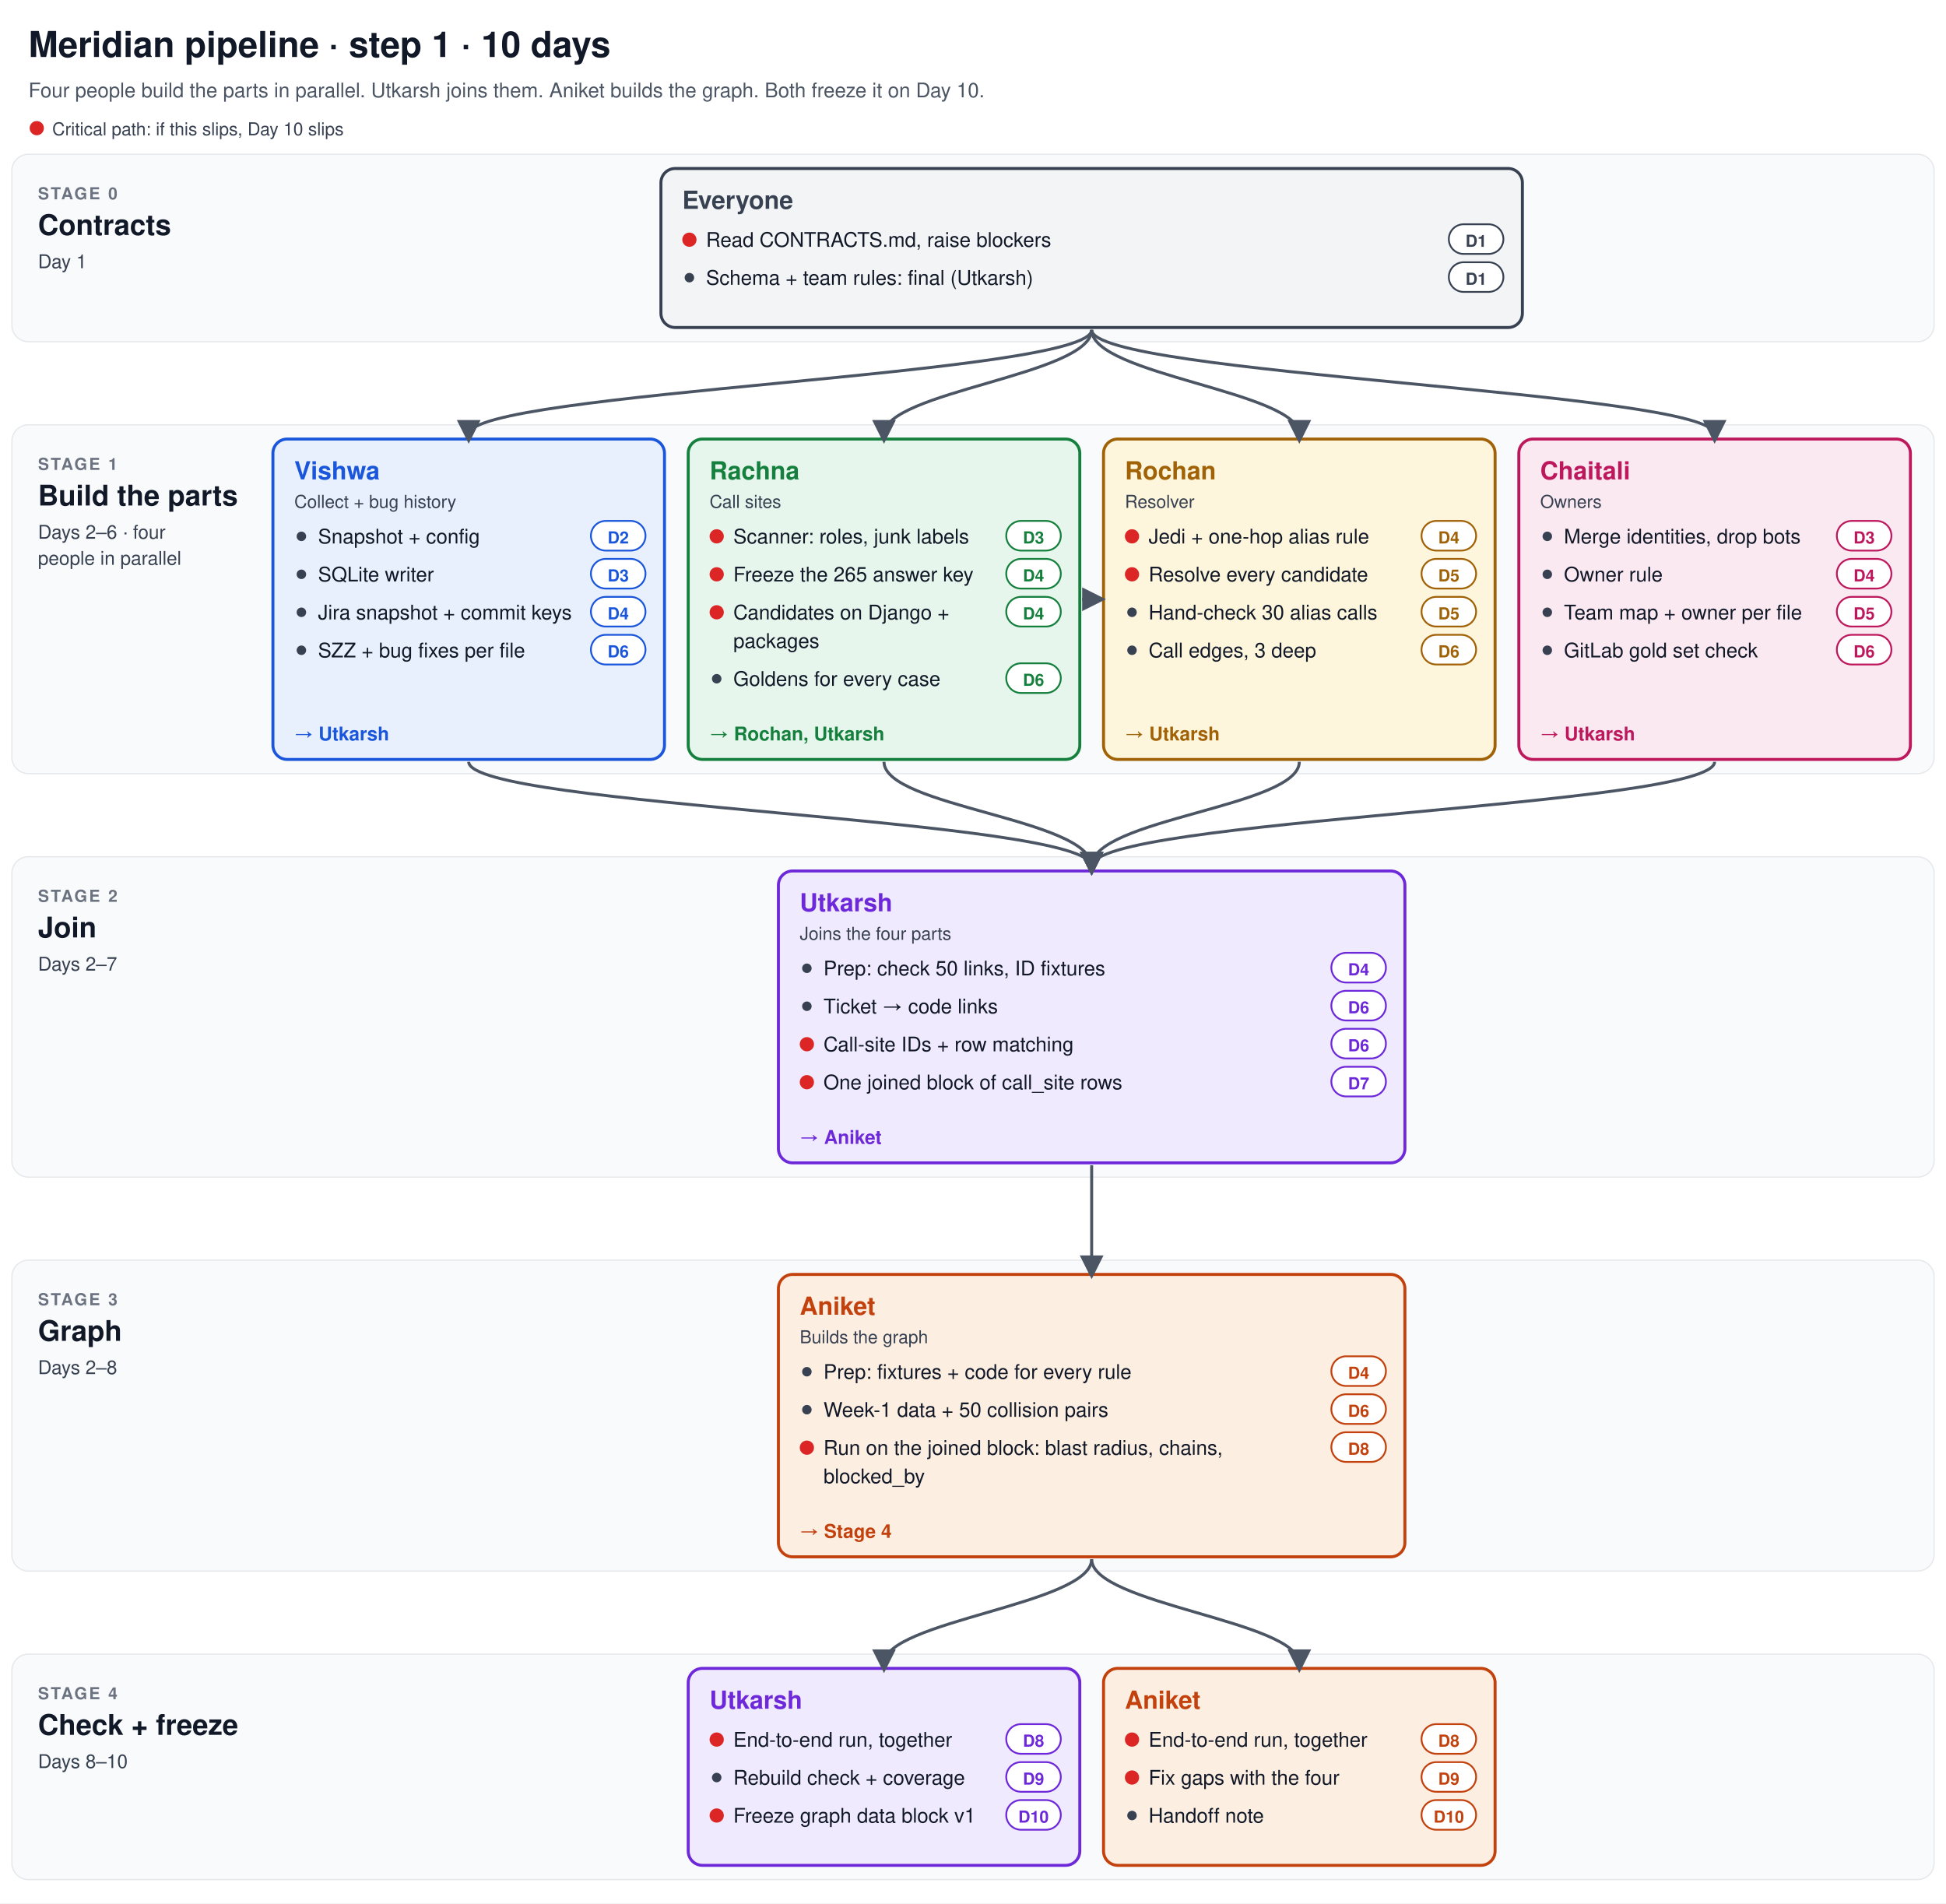
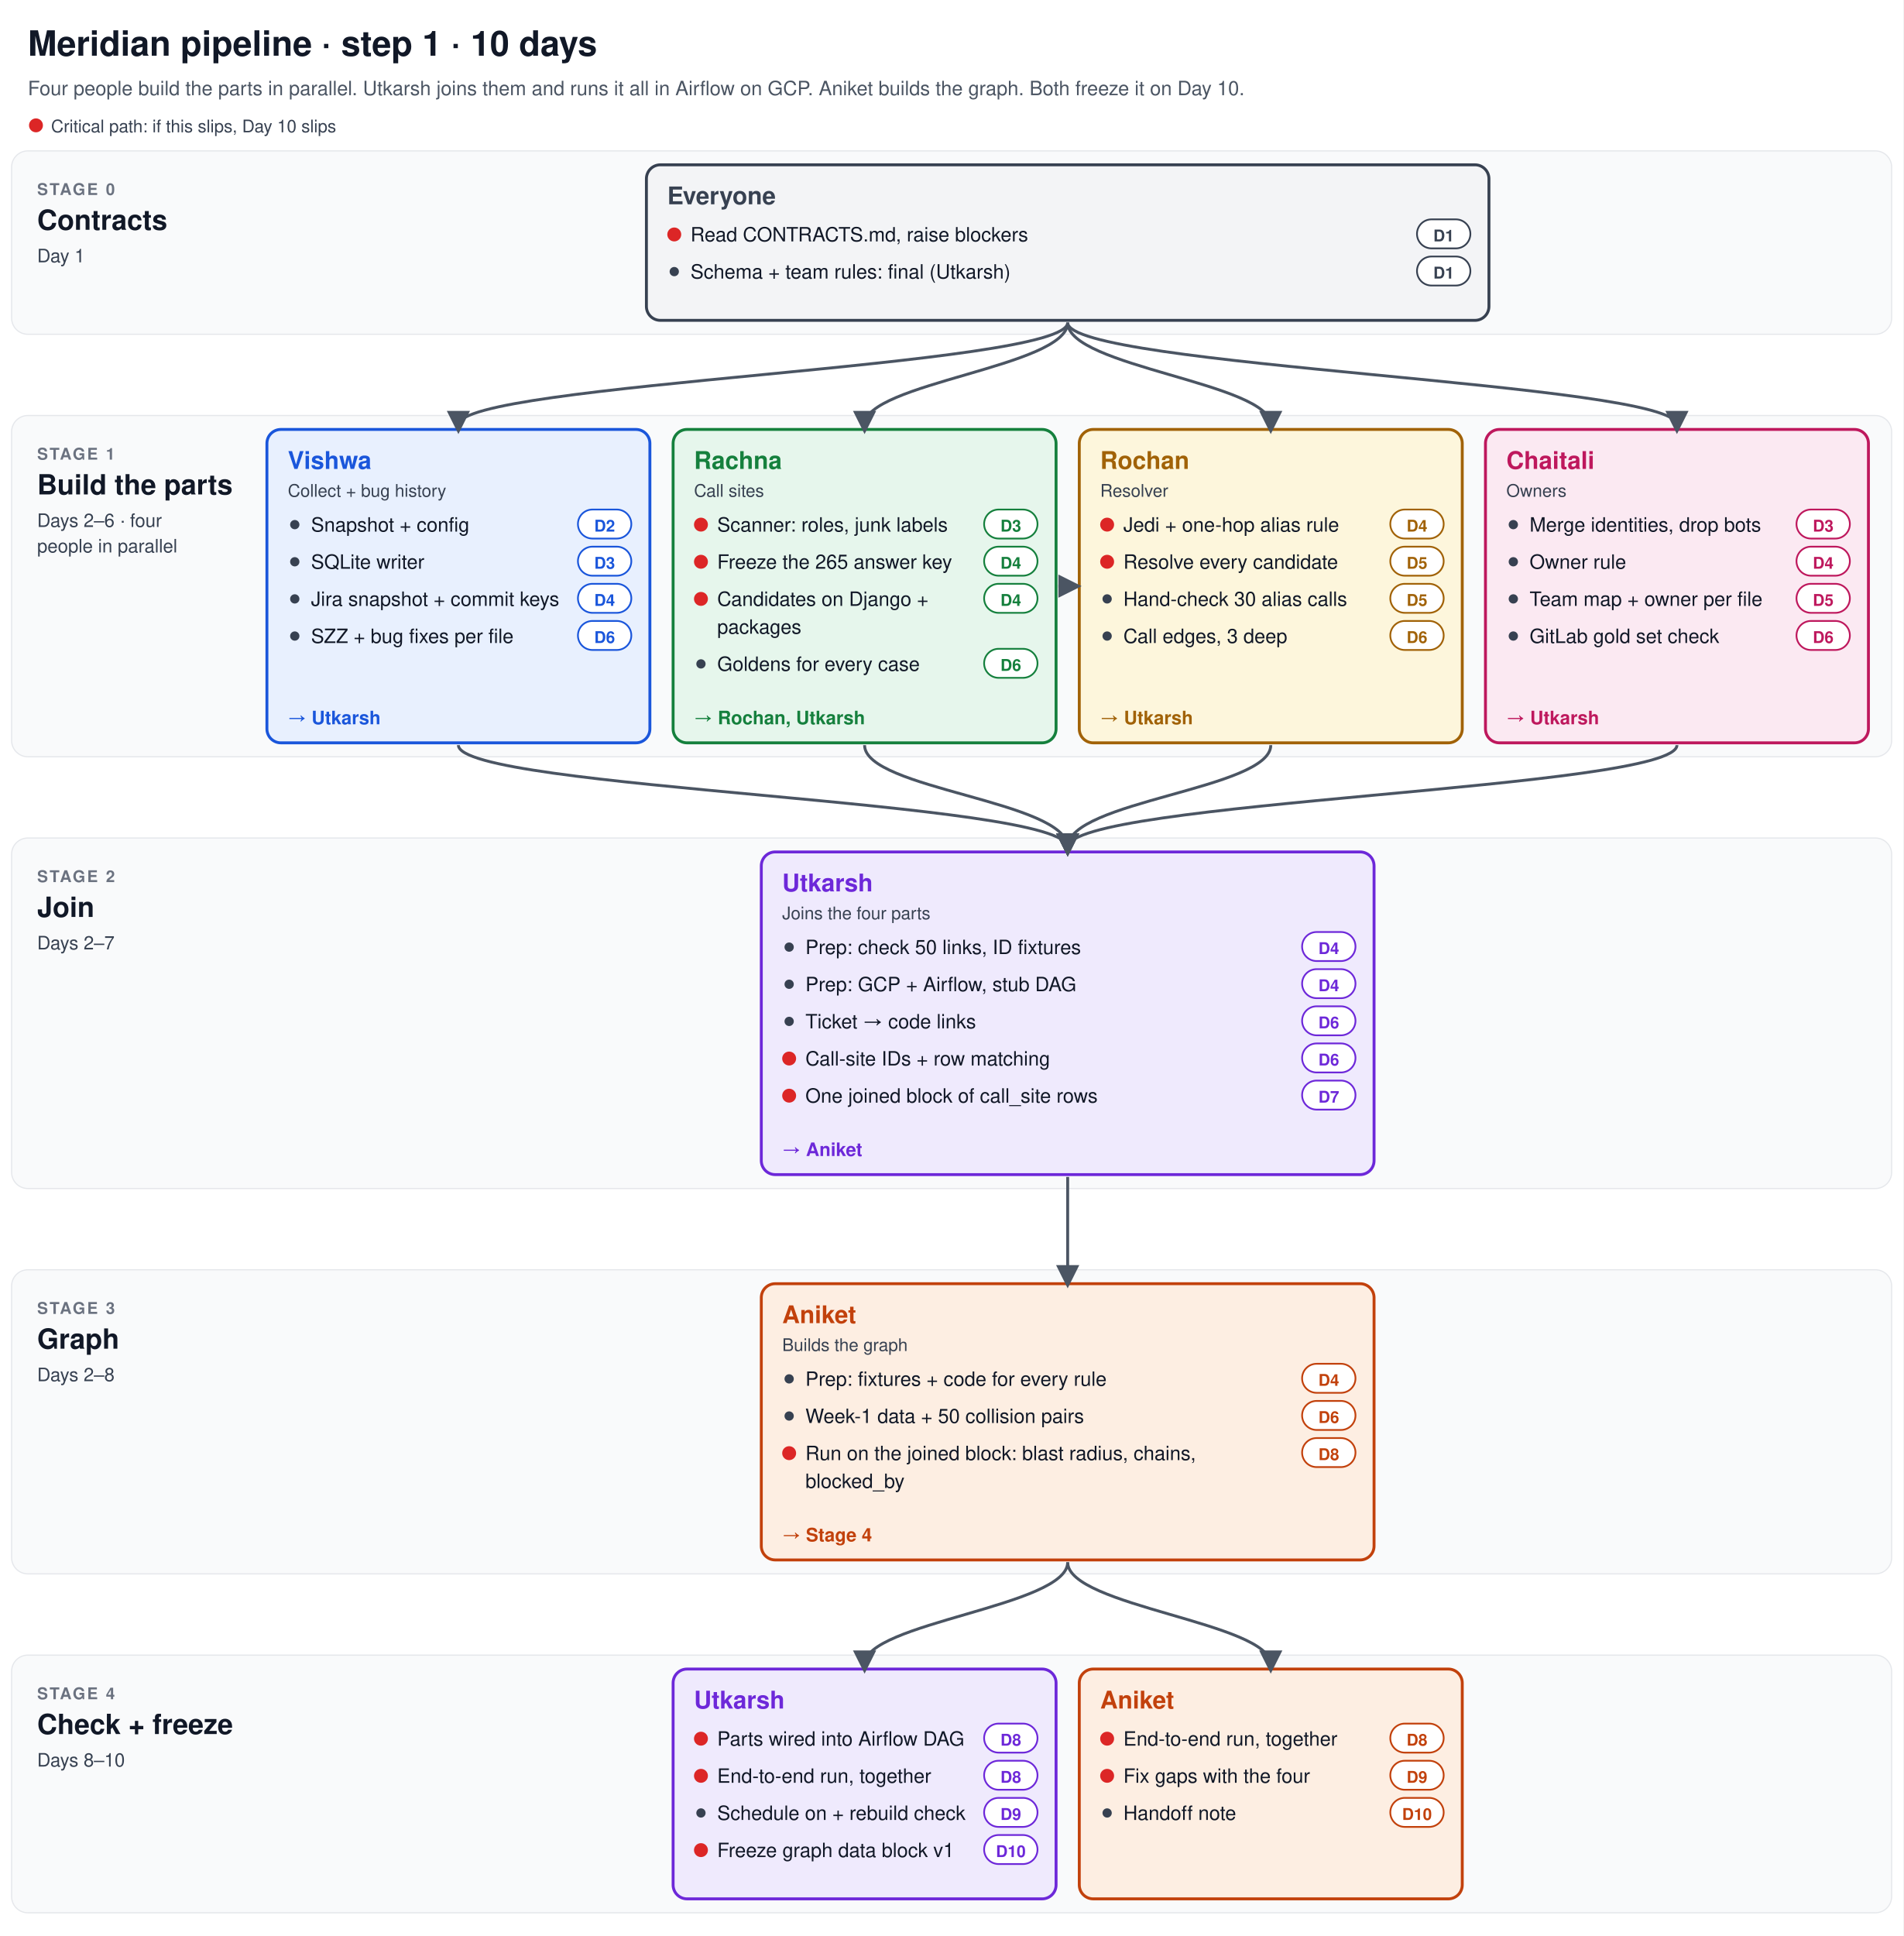
- <svg xmlns="http://www.w3.org/2000/svg" width="1640" height="1604" viewBox="0 0 1640 1604" font-family="-apple-system, 'Segoe UI', Helvetica, Arial, sans-serif">
-   <rect width="1640" height="1604" fill="#fff" />
+ <svg xmlns="http://www.w3.org/2000/svg" width="1640" height="1668" viewBox="0 0 1640 1668" font-family="-apple-system, 'Segoe UI', Helvetica, Arial, sans-serif">
+   <rect width="1640" height="1668" fill="#fff" />
  <defs>
    <marker id="a" viewBox="0 0 10 10" refX="6" refY="5" markerWidth="8" markerHeight="8" orient="auto">
      <path d="M0,0 L10,5 L0,10 z" fill="#4b5563" />
    </marker>
  </defs>
  <text x="24" y="48" font-size="30" font-weight="700" fill="#111827">Meridian pipeline · step 1 · 10 days</text>
-   <text x="24" y="82" font-size="17" fill="#4b5563">Four people build the parts in parallel. Utkarsh joins them. Aniket builds the graph. Both freeze it on Day 10.</text>
+   <text x="24" y="82" font-size="17" fill="#4b5563">Four people build the parts in parallel. Utkarsh joins them and runs it all in Airflow on GCP. Aniket builds the graph. Both freeze it on Day 10.</text>
  <circle cx="31" cy="108" r="6" fill="#dc2626" />
  <text x="44" y="114" font-size="15" fill="#374151">Critical path: if this slips, Day 10 slips</text>
  <rect x="10" y="130" width="1620" height="158" rx="14" fill="#f9fafb" stroke="#e5e7eb" />
  <text x="32" y="168" font-size="14" font-weight="700" fill="#6b7280" letter-spacing="1.5">STAGE 0</text>
  <text x="32" y="198" font-size="24" font-weight="700" fill="#111827">Contracts</text>
  <text x="32" y="226" font-size="16" fill="#374151">Day 1</text>
  <rect x="557.0" y="142" width="726" height="134" rx="12" fill="#f3f4f6" stroke="#374151" stroke-width="2.5" />
  <text x="575.0" y="176" font-size="21" font-weight="700" fill="#374151">Everyone</text>
  <circle cx="581.0" cy="202" r="6" fill="#dc2626" />
  <text x="595.0" y="208" font-size="17" fill="#111827">Read CONTRACTS.md, raise blockers</text>
  <rect x="1221.0" y="189" width="46" height="25" rx="12.5" fill="#fff" stroke="#374151" stroke-width="1.5" />
  <text x="1244.0" y="208" font-size="14" font-weight="700" text-anchor="middle" fill="#374151">D1</text>
  <circle cx="581.0" cy="234" r="4" fill="#374151" />
  <text x="595.0" y="240" font-size="17" fill="#111827">Schema + team rules: final (Utkarsh)</text>
  <rect x="1221.0" y="221" width="46" height="25" rx="12.5" fill="#fff" stroke="#374151" stroke-width="1.5" />
  <text x="1244.0" y="240" font-size="14" font-weight="700" text-anchor="middle" fill="#374151">D1</text>
  <rect x="10" y="358" width="1620" height="294" rx="14" fill="#f9fafb" stroke="#e5e7eb" />
  <text x="32" y="396" font-size="14" font-weight="700" fill="#6b7280" letter-spacing="1.5">STAGE 1</text>
  <text x="32" y="426" font-size="24" font-weight="700" fill="#111827">Build the parts</text>
  <text x="32" y="454" font-size="16" fill="#374151">Days 2–6 · four</text>
  <text x="32" y="476" font-size="16" fill="#374151">people in parallel</text>
  <rect x="230.0" y="370" width="330" height="270" rx="12" fill="#e8f0fe" stroke="#1a56db" stroke-width="2.5" />
  <text x="248.0" y="404" font-size="21" font-weight="700" fill="#1a56db">Vishwa</text>
  <text x="248.0" y="428" font-size="15" fill="#374151">Collect + bug history</text>
  <circle cx="254.0" cy="452" r="4" fill="#374151" />
  <text x="268.0" y="458" font-size="17" fill="#111827">Snapshot + config</text>
  <rect x="498.0" y="439" width="46" height="25" rx="12.5" fill="#fff" stroke="#1a56db" stroke-width="1.5" />
  <text x="521.0" y="458" font-size="14" font-weight="700" text-anchor="middle" fill="#1a56db">D2</text>
  <circle cx="254.0" cy="484" r="4" fill="#374151" />
  <text x="268.0" y="490" font-size="17" fill="#111827">SQLite writer</text>
  <rect x="498.0" y="471" width="46" height="25" rx="12.5" fill="#fff" stroke="#1a56db" stroke-width="1.5" />
  <text x="521.0" y="490" font-size="14" font-weight="700" text-anchor="middle" fill="#1a56db">D3</text>
  <circle cx="254.0" cy="516" r="4" fill="#374151" />
  <text x="268.0" y="522" font-size="17" fill="#111827">Jira snapshot + commit keys</text>
  <rect x="498.0" y="503" width="46" height="25" rx="12.5" fill="#fff" stroke="#1a56db" stroke-width="1.5" />
  <text x="521.0" y="522" font-size="14" font-weight="700" text-anchor="middle" fill="#1a56db">D4</text>
  <circle cx="254.0" cy="548" r="4" fill="#374151" />
  <text x="268.0" y="554" font-size="17" fill="#111827">SZZ + bug fixes per file</text>
  <rect x="498.0" y="535" width="46" height="25" rx="12.5" fill="#fff" stroke="#1a56db" stroke-width="1.5" />
  <text x="521.0" y="554" font-size="14" font-weight="700" text-anchor="middle" fill="#1a56db">D6</text>
  <text x="248.0" y="624" font-size="16" font-weight="700" fill="#1a56db">→ Utkarsh</text>
  <rect x="580.0" y="370" width="330" height="270" rx="12" fill="#e6f6ec" stroke="#15803d" stroke-width="2.5" />
  <text x="598.0" y="404" font-size="21" font-weight="700" fill="#15803d">Rachna</text>
  <text x="598.0" y="428" font-size="15" fill="#374151">Call sites</text>
  <circle cx="604.0" cy="452" r="6" fill="#dc2626" />
  <text x="618.0" y="458" font-size="17" fill="#111827">Scanner: roles, junk labels</text>
  <rect x="848.0" y="439" width="46" height="25" rx="12.5" fill="#fff" stroke="#15803d" stroke-width="1.5" />
  <text x="871.0" y="458" font-size="14" font-weight="700" text-anchor="middle" fill="#15803d">D3</text>
  <circle cx="604.0" cy="484" r="6" fill="#dc2626" />
  <text x="618.0" y="490" font-size="17" fill="#111827">Freeze the 265 answer key</text>
  <rect x="848.0" y="471" width="46" height="25" rx="12.5" fill="#fff" stroke="#15803d" stroke-width="1.5" />
  <text x="871.0" y="490" font-size="14" font-weight="700" text-anchor="middle" fill="#15803d">D4</text>
  <circle cx="604.0" cy="516" r="6" fill="#dc2626" />
  <text x="618.0" y="522" font-size="17" fill="#111827">Candidates on Django +</text>
  <text x="618.0" y="546" font-size="17" fill="#111827">packages</text>
  <rect x="848.0" y="503" width="46" height="25" rx="12.5" fill="#fff" stroke="#15803d" stroke-width="1.5" />
  <text x="871.0" y="522" font-size="14" font-weight="700" text-anchor="middle" fill="#15803d">D4</text>
  <circle cx="604.0" cy="572" r="4" fill="#374151" />
  <text x="618.0" y="578" font-size="17" fill="#111827">Goldens for every case</text>
  <rect x="848.0" y="559" width="46" height="25" rx="12.5" fill="#fff" stroke="#15803d" stroke-width="1.5" />
  <text x="871.0" y="578" font-size="14" font-weight="700" text-anchor="middle" fill="#15803d">D6</text>
  <text x="598.0" y="624" font-size="16" font-weight="700" fill="#15803d">→ Rochan, Utkarsh</text>
  <rect x="930.0" y="370" width="330" height="270" rx="12" fill="#fdf6dc" stroke="#a16207" stroke-width="2.5" />
  <text x="948.0" y="404" font-size="21" font-weight="700" fill="#a16207">Rochan</text>
  <text x="948.0" y="428" font-size="15" fill="#374151">Resolver</text>
  <circle cx="954.0" cy="452" r="6" fill="#dc2626" />
  <text x="968.0" y="458" font-size="17" fill="#111827">Jedi + one-hop alias rule</text>
  <rect x="1198.0" y="439" width="46" height="25" rx="12.5" fill="#fff" stroke="#a16207" stroke-width="1.5" />
  <text x="1221.0" y="458" font-size="14" font-weight="700" text-anchor="middle" fill="#a16207">D4</text>
  <circle cx="954.0" cy="484" r="6" fill="#dc2626" />
  <text x="968.0" y="490" font-size="17" fill="#111827">Resolve every candidate</text>
  <rect x="1198.0" y="471" width="46" height="25" rx="12.5" fill="#fff" stroke="#a16207" stroke-width="1.5" />
  <text x="1221.0" y="490" font-size="14" font-weight="700" text-anchor="middle" fill="#a16207">D5</text>
  <circle cx="954.0" cy="516" r="4" fill="#374151" />
  <text x="968.0" y="522" font-size="17" fill="#111827">Hand-check 30 alias calls</text>
  <rect x="1198.0" y="503" width="46" height="25" rx="12.5" fill="#fff" stroke="#a16207" stroke-width="1.5" />
  <text x="1221.0" y="522" font-size="14" font-weight="700" text-anchor="middle" fill="#a16207">D5</text>
  <circle cx="954.0" cy="548" r="4" fill="#374151" />
  <text x="968.0" y="554" font-size="17" fill="#111827">Call edges, 3 deep</text>
  <rect x="1198.0" y="535" width="46" height="25" rx="12.5" fill="#fff" stroke="#a16207" stroke-width="1.5" />
  <text x="1221.0" y="554" font-size="14" font-weight="700" text-anchor="middle" fill="#a16207">D6</text>
  <text x="948.0" y="624" font-size="16" font-weight="700" fill="#a16207">→ Utkarsh</text>
  <rect x="1280.0" y="370" width="330" height="270" rx="12" fill="#fbe9f2" stroke="#be185d" stroke-width="2.5" />
  <text x="1298.0" y="404" font-size="21" font-weight="700" fill="#be185d">Chaitali</text>
  <text x="1298.0" y="428" font-size="15" fill="#374151">Owners</text>
  <circle cx="1304.0" cy="452" r="4" fill="#374151" />
  <text x="1318.0" y="458" font-size="17" fill="#111827">Merge identities, drop bots</text>
  <rect x="1548.0" y="439" width="46" height="25" rx="12.5" fill="#fff" stroke="#be185d" stroke-width="1.5" />
  <text x="1571.0" y="458" font-size="14" font-weight="700" text-anchor="middle" fill="#be185d">D3</text>
  <circle cx="1304.0" cy="484" r="4" fill="#374151" />
  <text x="1318.0" y="490" font-size="17" fill="#111827">Owner rule</text>
  <rect x="1548.0" y="471" width="46" height="25" rx="12.5" fill="#fff" stroke="#be185d" stroke-width="1.5" />
  <text x="1571.0" y="490" font-size="14" font-weight="700" text-anchor="middle" fill="#be185d">D4</text>
  <circle cx="1304.0" cy="516" r="4" fill="#374151" />
  <text x="1318.0" y="522" font-size="17" fill="#111827">Team map + owner per file</text>
  <rect x="1548.0" y="503" width="46" height="25" rx="12.5" fill="#fff" stroke="#be185d" stroke-width="1.5" />
  <text x="1571.0" y="522" font-size="14" font-weight="700" text-anchor="middle" fill="#be185d">D5</text>
  <circle cx="1304.0" cy="548" r="4" fill="#374151" />
  <text x="1318.0" y="554" font-size="17" fill="#111827">GitLab gold set check</text>
  <rect x="1548.0" y="535" width="46" height="25" rx="12.5" fill="#fff" stroke="#be185d" stroke-width="1.5" />
  <text x="1571.0" y="554" font-size="14" font-weight="700" text-anchor="middle" fill="#be185d">D6</text>
  <text x="1298.0" y="624" font-size="16" font-weight="700" fill="#be185d">→ Utkarsh</text>
-   <rect x="10" y="722" width="1620" height="270" rx="14" fill="#f9fafb" stroke="#e5e7eb" />
+   <rect x="10" y="722" width="1620" height="302" rx="14" fill="#f9fafb" stroke="#e5e7eb" />
  <text x="32" y="760" font-size="14" font-weight="700" fill="#6b7280" letter-spacing="1.5">STAGE 2</text>
  <text x="32" y="790" font-size="24" font-weight="700" fill="#111827">Join</text>
  <text x="32" y="818" font-size="16" fill="#374151">Days 2–7</text>
-   <rect x="656.0" y="734" width="528.0" height="246" rx="12" fill="#efeafd" stroke="#6d28d9" stroke-width="2.5" />
+   <rect x="656.0" y="734" width="528.0" height="278" rx="12" fill="#efeafd" stroke="#6d28d9" stroke-width="2.5" />
  <text x="674.0" y="768" font-size="21" font-weight="700" fill="#6d28d9">Utkarsh</text>
  <text x="674.0" y="792" font-size="15" fill="#374151">Joins the four parts</text>
  <circle cx="680.0" cy="816" r="4" fill="#374151" />
  <text x="694.0" y="822" font-size="17" fill="#111827">Prep: check 50 links, ID fixtures</text>
  <rect x="1122.0" y="803" width="46" height="25" rx="12.5" fill="#fff" stroke="#6d28d9" stroke-width="1.5" />
  <text x="1145.0" y="822" font-size="14" font-weight="700" text-anchor="middle" fill="#6d28d9">D4</text>
  <circle cx="680.0" cy="848" r="4" fill="#374151" />
-   <text x="694.0" y="854" font-size="17" fill="#111827">Ticket → code links</text>
+   <text x="694.0" y="854" font-size="17" fill="#111827">Prep: GCP + Airflow, stub DAG</text>
  <rect x="1122.0" y="835" width="46" height="25" rx="12.5" fill="#fff" stroke="#6d28d9" stroke-width="1.5" />
-   <text x="1145.0" y="854" font-size="14" font-weight="700" text-anchor="middle" fill="#6d28d9">D6</text>
-   <circle cx="680.0" cy="880" r="6" fill="#dc2626" />
-   <text x="694.0" y="886" font-size="17" fill="#111827">Call-site IDs + row matching</text>
+   <text x="1145.0" y="854" font-size="14" font-weight="700" text-anchor="middle" fill="#6d28d9">D4</text>
+   <circle cx="680.0" cy="880" r="4" fill="#374151" />
+   <text x="694.0" y="886" font-size="17" fill="#111827">Ticket → code links</text>
  <rect x="1122.0" y="867" width="46" height="25" rx="12.5" fill="#fff" stroke="#6d28d9" stroke-width="1.5" />
  <text x="1145.0" y="886" font-size="14" font-weight="700" text-anchor="middle" fill="#6d28d9">D6</text>
  <circle cx="680.0" cy="912" r="6" fill="#dc2626" />
-   <text x="694.0" y="918" font-size="17" fill="#111827">One joined block of call_site rows</text>
+   <text x="694.0" y="918" font-size="17" fill="#111827">Call-site IDs + row matching</text>
  <rect x="1122.0" y="899" width="46" height="25" rx="12.5" fill="#fff" stroke="#6d28d9" stroke-width="1.5" />
-   <text x="1145.0" y="918" font-size="14" font-weight="700" text-anchor="middle" fill="#6d28d9">D7</text>
-   <text x="674.0" y="964" font-size="16" font-weight="700" fill="#6d28d9">→ Aniket</text>
-   <rect x="10" y="1062" width="1620" height="262" rx="14" fill="#f9fafb" stroke="#e5e7eb" />
-   <text x="32" y="1100" font-size="14" font-weight="700" fill="#6b7280" letter-spacing="1.5">STAGE 3</text>
-   <text x="32" y="1130" font-size="24" font-weight="700" fill="#111827">Graph</text>
-   <text x="32" y="1158" font-size="16" fill="#374151">Days 2–8</text>
-   <rect x="656.0" y="1074" width="528.0" height="238" rx="12" fill="#fdeee2" stroke="#c2410c" stroke-width="2.5" />
-   <text x="674.0" y="1108" font-size="21" font-weight="700" fill="#c2410c">Aniket</text>
-   <text x="674.0" y="1132" font-size="15" fill="#374151">Builds the graph</text>
-   <circle cx="680.0" cy="1156" r="4" fill="#374151" />
-   <text x="694.0" y="1162" font-size="17" fill="#111827">Prep: fixtures + code for every rule</text>
-   <rect x="1122.0" y="1143" width="46" height="25" rx="12.5" fill="#fff" stroke="#c2410c" stroke-width="1.5" />
-   <text x="1145.0" y="1162" font-size="14" font-weight="700" text-anchor="middle" fill="#c2410c">D4</text>
+   <text x="1145.0" y="918" font-size="14" font-weight="700" text-anchor="middle" fill="#6d28d9">D6</text>
+   <circle cx="680.0" cy="944" r="6" fill="#dc2626" />
+   <text x="694.0" y="950" font-size="17" fill="#111827">One joined block of call_site rows</text>
+   <rect x="1122.0" y="931" width="46" height="25" rx="12.5" fill="#fff" stroke="#6d28d9" stroke-width="1.5" />
+   <text x="1145.0" y="950" font-size="14" font-weight="700" text-anchor="middle" fill="#6d28d9">D7</text>
+   <text x="674.0" y="996" font-size="16" font-weight="700" fill="#6d28d9">→ Aniket</text>
+   <rect x="10" y="1094" width="1620" height="262" rx="14" fill="#f9fafb" stroke="#e5e7eb" />
+   <text x="32" y="1132" font-size="14" font-weight="700" fill="#6b7280" letter-spacing="1.5">STAGE 3</text>
+   <text x="32" y="1162" font-size="24" font-weight="700" fill="#111827">Graph</text>
+   <text x="32" y="1190" font-size="16" fill="#374151">Days 2–8</text>
+   <rect x="656.0" y="1106" width="528.0" height="238" rx="12" fill="#fdeee2" stroke="#c2410c" stroke-width="2.5" />
+   <text x="674.0" y="1140" font-size="21" font-weight="700" fill="#c2410c">Aniket</text>
+   <text x="674.0" y="1164" font-size="15" fill="#374151">Builds the graph</text>
  <circle cx="680.0" cy="1188" r="4" fill="#374151" />
-   <text x="694.0" y="1194" font-size="17" fill="#111827">Week-1 data + 50 collision pairs</text>
+   <text x="694.0" y="1194" font-size="17" fill="#111827">Prep: fixtures + code for every rule</text>
  <rect x="1122.0" y="1175" width="46" height="25" rx="12.5" fill="#fff" stroke="#c2410c" stroke-width="1.5" />
-   <text x="1145.0" y="1194" font-size="14" font-weight="700" text-anchor="middle" fill="#c2410c">D6</text>
-   <circle cx="680.0" cy="1220" r="6" fill="#dc2626" />
-   <text x="694.0" y="1226" font-size="17" fill="#111827">Run on the joined block: blast radius, chains,</text>
-   <text x="694.0" y="1250" font-size="17" fill="#111827">blocked_by</text>
+   <text x="1145.0" y="1194" font-size="14" font-weight="700" text-anchor="middle" fill="#c2410c">D4</text>
+   <circle cx="680.0" cy="1220" r="4" fill="#374151" />
+   <text x="694.0" y="1226" font-size="17" fill="#111827">Week-1 data + 50 collision pairs</text>
  <rect x="1122.0" y="1207" width="46" height="25" rx="12.5" fill="#fff" stroke="#c2410c" stroke-width="1.5" />
-   <text x="1145.0" y="1226" font-size="14" font-weight="700" text-anchor="middle" fill="#c2410c">D8</text>
-   <text x="674.0" y="1296" font-size="16" font-weight="700" fill="#c2410c">→ Stage 4</text>
-   <rect x="10" y="1394" width="1620" height="190" rx="14" fill="#f9fafb" stroke="#e5e7eb" />
-   <text x="32" y="1432" font-size="14" font-weight="700" fill="#6b7280" letter-spacing="1.5">STAGE 4</text>
-   <text x="32" y="1462" font-size="24" font-weight="700" fill="#111827">Check + freeze</text>
-   <text x="32" y="1490" font-size="16" fill="#374151">Days 8–10</text>
-   <rect x="580.0" y="1406" width="330" height="166" rx="12" fill="#efeafd" stroke="#6d28d9" stroke-width="2.5" />
-   <text x="598.0" y="1440" font-size="21" font-weight="700" fill="#6d28d9">Utkarsh</text>
-   <circle cx="604.0" cy="1466" r="6" fill="#dc2626" />
-   <text x="618.0" y="1472" font-size="17" fill="#111827">End-to-end run, together</text>
-   <rect x="848.0" y="1453" width="46" height="25" rx="12.5" fill="#fff" stroke="#6d28d9" stroke-width="1.5" />
-   <text x="871.0" y="1472" font-size="14" font-weight="700" text-anchor="middle" fill="#6d28d9">D8</text>
-   <circle cx="604.0" cy="1498" r="4" fill="#374151" />
-   <text x="618.0" y="1504" font-size="17" fill="#111827">Rebuild check + coverage</text>
+   <text x="1145.0" y="1226" font-size="14" font-weight="700" text-anchor="middle" fill="#c2410c">D6</text>
+   <circle cx="680.0" cy="1252" r="6" fill="#dc2626" />
+   <text x="694.0" y="1258" font-size="17" fill="#111827">Run on the joined block: blast radius, chains,</text>
+   <text x="694.0" y="1282" font-size="17" fill="#111827">blocked_by</text>
+   <rect x="1122.0" y="1239" width="46" height="25" rx="12.5" fill="#fff" stroke="#c2410c" stroke-width="1.5" />
+   <text x="1145.0" y="1258" font-size="14" font-weight="700" text-anchor="middle" fill="#c2410c">D8</text>
+   <text x="674.0" y="1328" font-size="16" font-weight="700" fill="#c2410c">→ Stage 4</text>
+   <rect x="10" y="1426" width="1620" height="222" rx="14" fill="#f9fafb" stroke="#e5e7eb" />
+   <text x="32" y="1464" font-size="14" font-weight="700" fill="#6b7280" letter-spacing="1.5">STAGE 4</text>
+   <text x="32" y="1494" font-size="24" font-weight="700" fill="#111827">Check + freeze</text>
+   <text x="32" y="1522" font-size="16" fill="#374151">Days 8–10</text>
+   <rect x="580.0" y="1438" width="330" height="198" rx="12" fill="#efeafd" stroke="#6d28d9" stroke-width="2.5" />
+   <text x="598.0" y="1472" font-size="21" font-weight="700" fill="#6d28d9">Utkarsh</text>
+   <circle cx="604.0" cy="1498" r="6" fill="#dc2626" />
+   <text x="618.0" y="1504" font-size="17" fill="#111827">Parts wired into Airflow DAG</text>
  <rect x="848.0" y="1485" width="46" height="25" rx="12.5" fill="#fff" stroke="#6d28d9" stroke-width="1.5" />
-   <text x="871.0" y="1504" font-size="14" font-weight="700" text-anchor="middle" fill="#6d28d9">D9</text>
+   <text x="871.0" y="1504" font-size="14" font-weight="700" text-anchor="middle" fill="#6d28d9">D8</text>
  <circle cx="604.0" cy="1530" r="6" fill="#dc2626" />
-   <text x="618.0" y="1536" font-size="17" fill="#111827">Freeze graph data block v1</text>
+   <text x="618.0" y="1536" font-size="17" fill="#111827">End-to-end run, together</text>
  <rect x="848.0" y="1517" width="46" height="25" rx="12.5" fill="#fff" stroke="#6d28d9" stroke-width="1.5" />
-   <text x="871.0" y="1536" font-size="14" font-weight="700" text-anchor="middle" fill="#6d28d9">D10</text>
-   <rect x="930.0" y="1406" width="330" height="166" rx="12" fill="#fdeee2" stroke="#c2410c" stroke-width="2.5" />
-   <text x="948.0" y="1440" font-size="21" font-weight="700" fill="#c2410c">Aniket</text>
-   <circle cx="954.0" cy="1466" r="6" fill="#dc2626" />
-   <text x="968.0" y="1472" font-size="17" fill="#111827">End-to-end run, together</text>
-   <rect x="1198.0" y="1453" width="46" height="25" rx="12.5" fill="#fff" stroke="#c2410c" stroke-width="1.5" />
-   <text x="1221.0" y="1472" font-size="14" font-weight="700" text-anchor="middle" fill="#c2410c">D8</text>
+   <text x="871.0" y="1536" font-size="14" font-weight="700" text-anchor="middle" fill="#6d28d9">D8</text>
+   <circle cx="604.0" cy="1562" r="4" fill="#374151" />
+   <text x="618.0" y="1568" font-size="17" fill="#111827">Schedule on + rebuild check</text>
+   <rect x="848.0" y="1549" width="46" height="25" rx="12.5" fill="#fff" stroke="#6d28d9" stroke-width="1.5" />
+   <text x="871.0" y="1568" font-size="14" font-weight="700" text-anchor="middle" fill="#6d28d9">D9</text>
+   <circle cx="604.0" cy="1594" r="6" fill="#dc2626" />
+   <text x="618.0" y="1600" font-size="17" fill="#111827">Freeze graph data block v1</text>
+   <rect x="848.0" y="1581" width="46" height="25" rx="12.5" fill="#fff" stroke="#6d28d9" stroke-width="1.5" />
+   <text x="871.0" y="1600" font-size="14" font-weight="700" text-anchor="middle" fill="#6d28d9">D10</text>
+   <rect x="930.0" y="1438" width="330" height="198" rx="12" fill="#fdeee2" stroke="#c2410c" stroke-width="2.5" />
+   <text x="948.0" y="1472" font-size="21" font-weight="700" fill="#c2410c">Aniket</text>
  <circle cx="954.0" cy="1498" r="6" fill="#dc2626" />
-   <text x="968.0" y="1504" font-size="17" fill="#111827">Fix gaps with the four</text>
+   <text x="968.0" y="1504" font-size="17" fill="#111827">End-to-end run, together</text>
  <rect x="1198.0" y="1485" width="46" height="25" rx="12.5" fill="#fff" stroke="#c2410c" stroke-width="1.5" />
-   <text x="1221.0" y="1504" font-size="14" font-weight="700" text-anchor="middle" fill="#c2410c">D9</text>
-   <circle cx="954.0" cy="1530" r="4" fill="#374151" />
-   <text x="968.0" y="1536" font-size="17" fill="#111827">Handoff note</text>
+   <text x="1221.0" y="1504" font-size="14" font-weight="700" text-anchor="middle" fill="#c2410c">D8</text>
+   <circle cx="954.0" cy="1530" r="6" fill="#dc2626" />
+   <text x="968.0" y="1536" font-size="17" fill="#111827">Fix gaps with the four</text>
  <rect x="1198.0" y="1517" width="46" height="25" rx="12.5" fill="#fff" stroke="#c2410c" stroke-width="1.5" />
-   <text x="1221.0" y="1536" font-size="14" font-weight="700" text-anchor="middle" fill="#c2410c">D10</text>
+   <text x="1221.0" y="1536" font-size="14" font-weight="700" text-anchor="middle" fill="#c2410c">D9</text>
+   <circle cx="954.0" cy="1562" r="4" fill="#374151" />
+   <text x="968.0" y="1568" font-size="17" fill="#111827">Handoff note</text>
+   <rect x="1198.0" y="1549" width="46" height="25" rx="12.5" fill="#fff" stroke="#c2410c" stroke-width="1.5" />
+   <text x="1221.0" y="1568" font-size="14" font-weight="700" text-anchor="middle" fill="#c2410c">D10</text>
  <path d="M920.0,278 C920.0,316 395.0,330 395.0,366" fill="none" stroke="#4b5563" stroke-width="2.5" marker-end="url(#a)" />
  <path d="M920.0,278 C920.0,316 745.0,330 745.0,366" fill="none" stroke="#4b5563" stroke-width="2.5" marker-end="url(#a)" />
  <path d="M920.0,278 C920.0,316 1095.0,330 1095.0,366" fill="none" stroke="#4b5563" stroke-width="2.5" marker-end="url(#a)" />
  <path d="M920.0,278 C920.0,316 1445.0,330 1445.0,366" fill="none" stroke="#4b5563" stroke-width="2.5" marker-end="url(#a)" />
  <path d="M395.0,642 C395.0,680 920.0,690 920.0,730" fill="none" stroke="#4b5563" stroke-width="2.5" marker-end="url(#a)" />
  <path d="M745.0,642 C745.0,680 920.0,690 920.0,730" fill="none" stroke="#4b5563" stroke-width="2.5" marker-end="url(#a)" />
  <path d="M1095.0,642 C1095.0,680 920.0,690 920.0,730" fill="none" stroke="#4b5563" stroke-width="2.5" marker-end="url(#a)" />
  <path d="M1445.0,642 C1445.0,680 920.0,690 920.0,730" fill="none" stroke="#4b5563" stroke-width="2.5" marker-end="url(#a)" />
-   <line x1="920.0" y1="982" x2="920.0" y2="1070" stroke="#4b5563" stroke-width="2.5" marker-end="url(#a)" />
-   <path d="M920.0,1314 C920.0,1352 745.0,1366 745.0,1402" fill="none" stroke="#4b5563" stroke-width="2.5" marker-end="url(#a)" />
-   <path d="M920.0,1314 C920.0,1352 1095.0,1366 1095.0,1402" fill="none" stroke="#4b5563" stroke-width="2.5" marker-end="url(#a)" />
+   <line x1="920.0" y1="1014" x2="920.0" y2="1102" stroke="#4b5563" stroke-width="2.5" marker-end="url(#a)" />
+   <path d="M920.0,1346 C920.0,1384 745.0,1398 745.0,1434" fill="none" stroke="#4b5563" stroke-width="2.5" marker-end="url(#a)" />
+   <path d="M920.0,1346 C920.0,1384 1095.0,1398 1095.0,1434" fill="none" stroke="#4b5563" stroke-width="2.5" marker-end="url(#a)" />
  <line x1="912.0" y1="505.0" x2="924.0" y2="505.0" stroke="#15803d" stroke-width="2.5" stroke-dasharray="6 4" marker-end="url(#a)" />
</svg>
